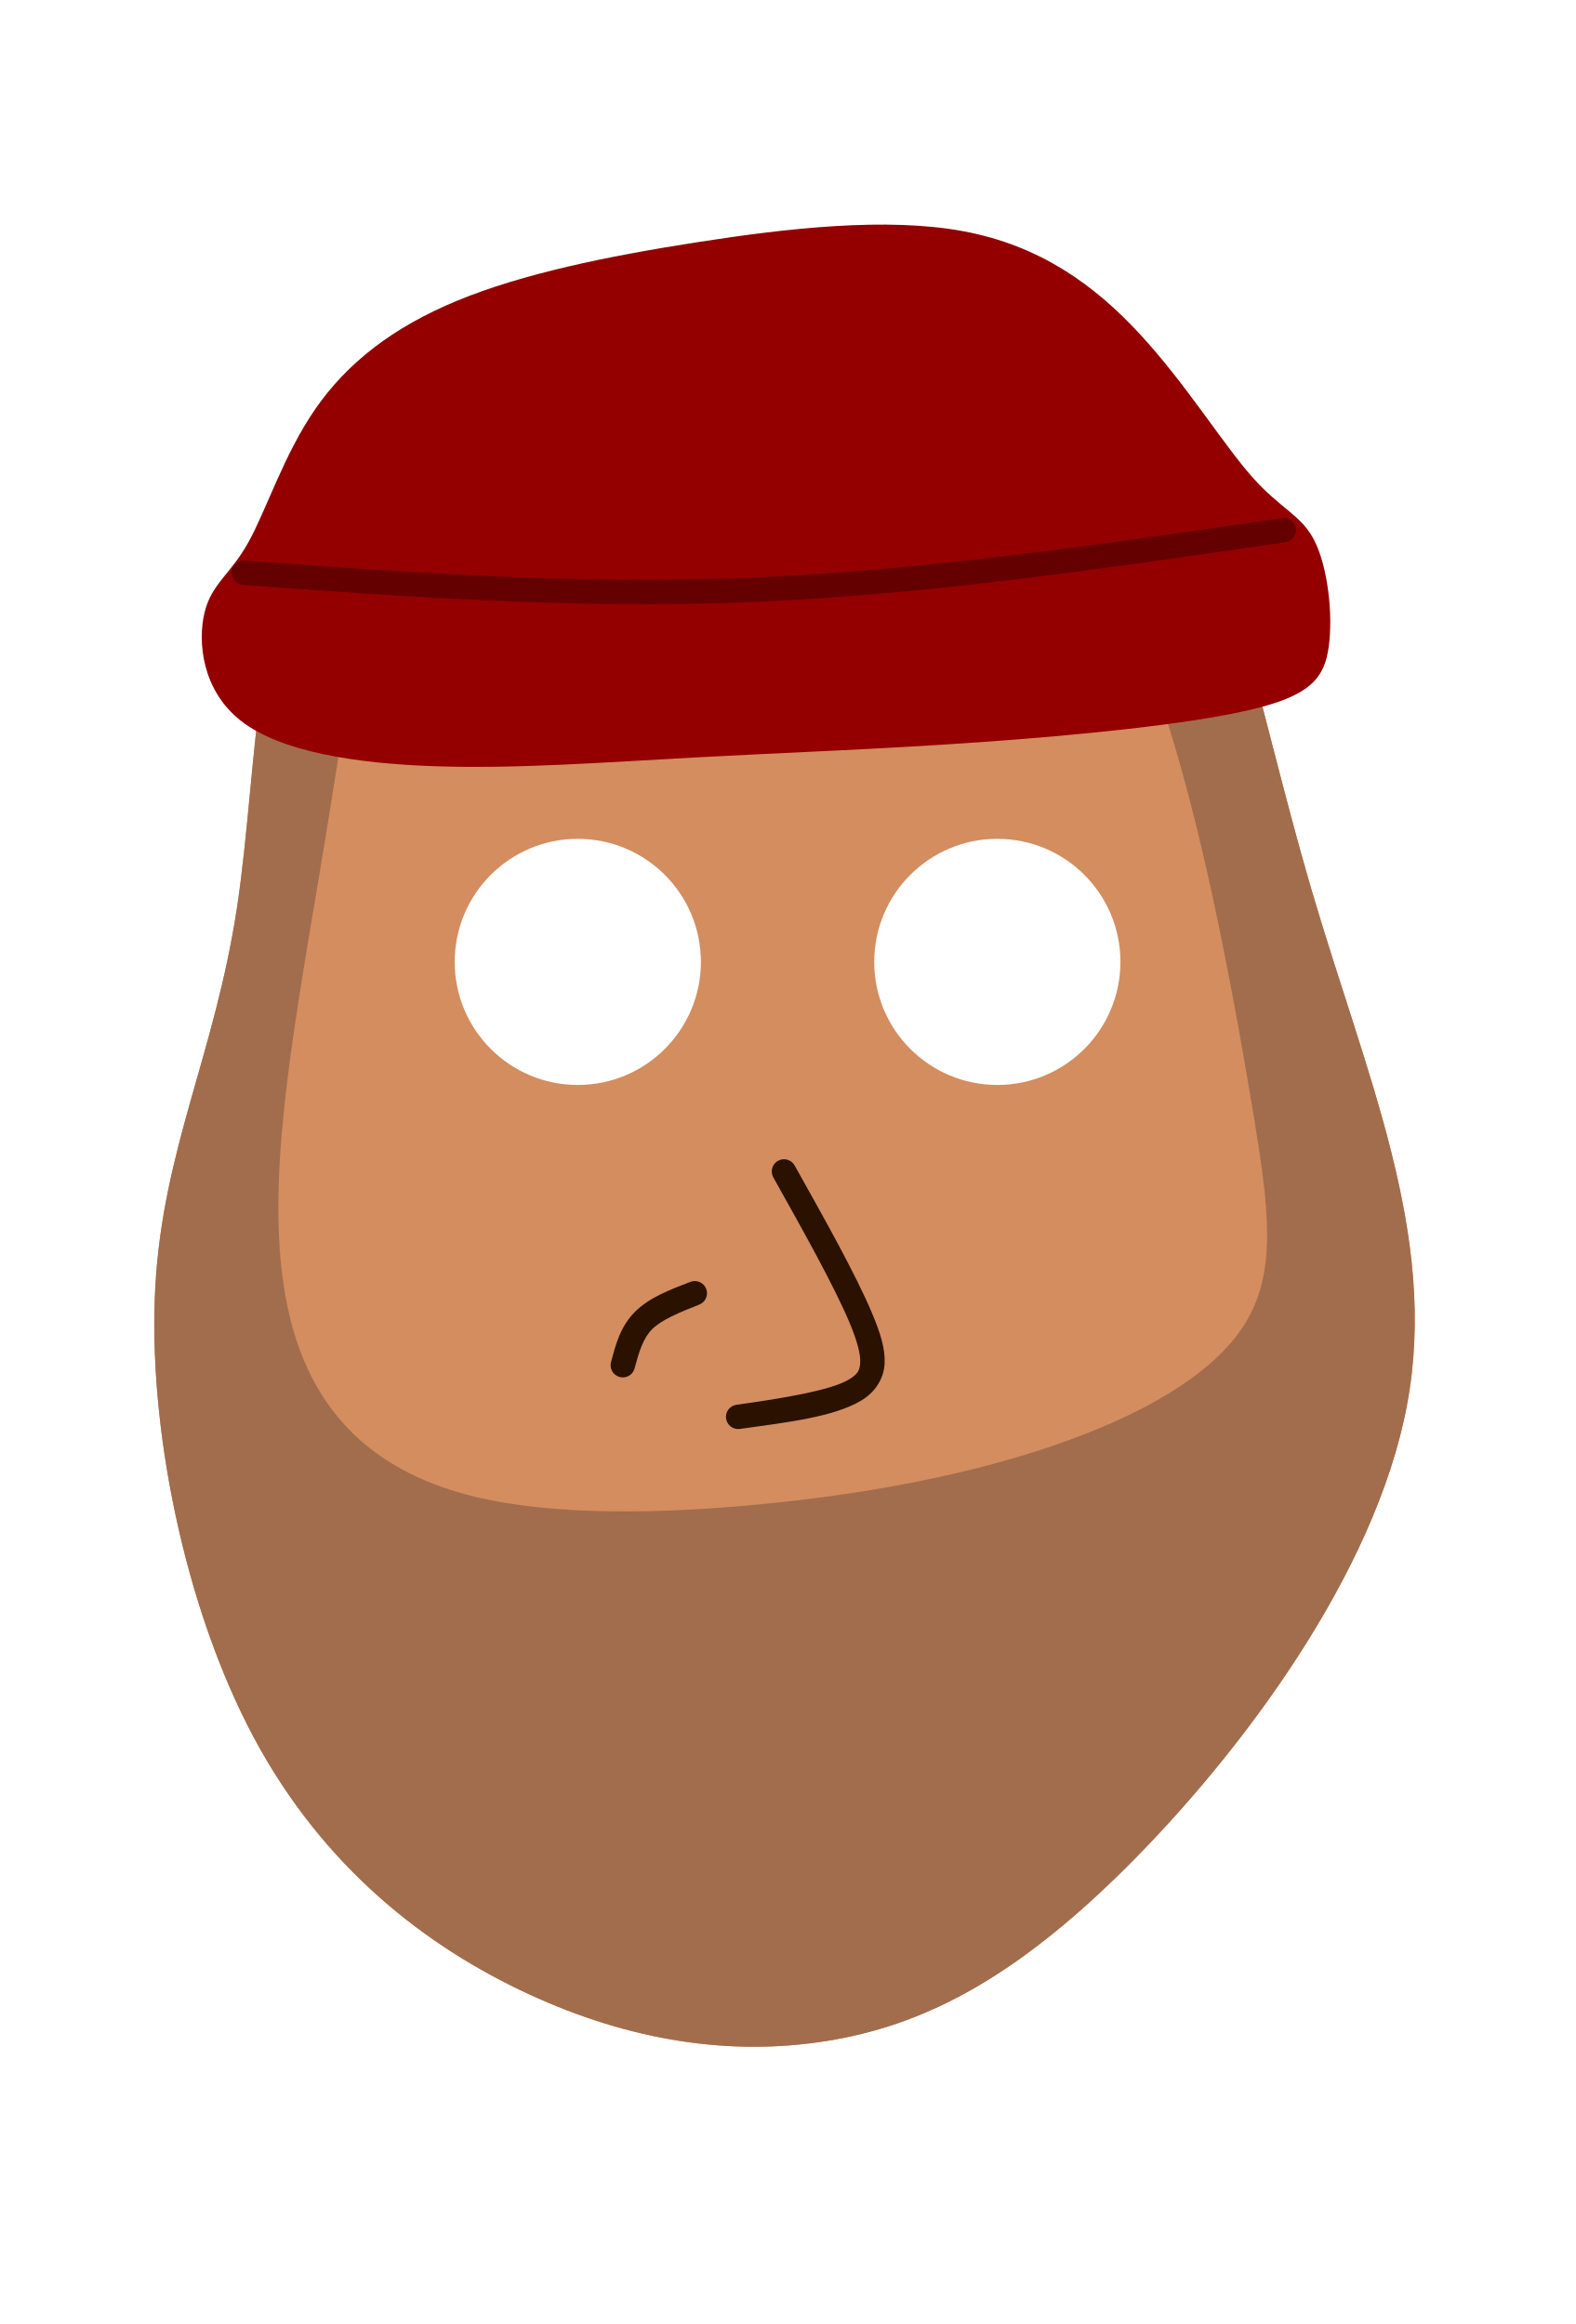
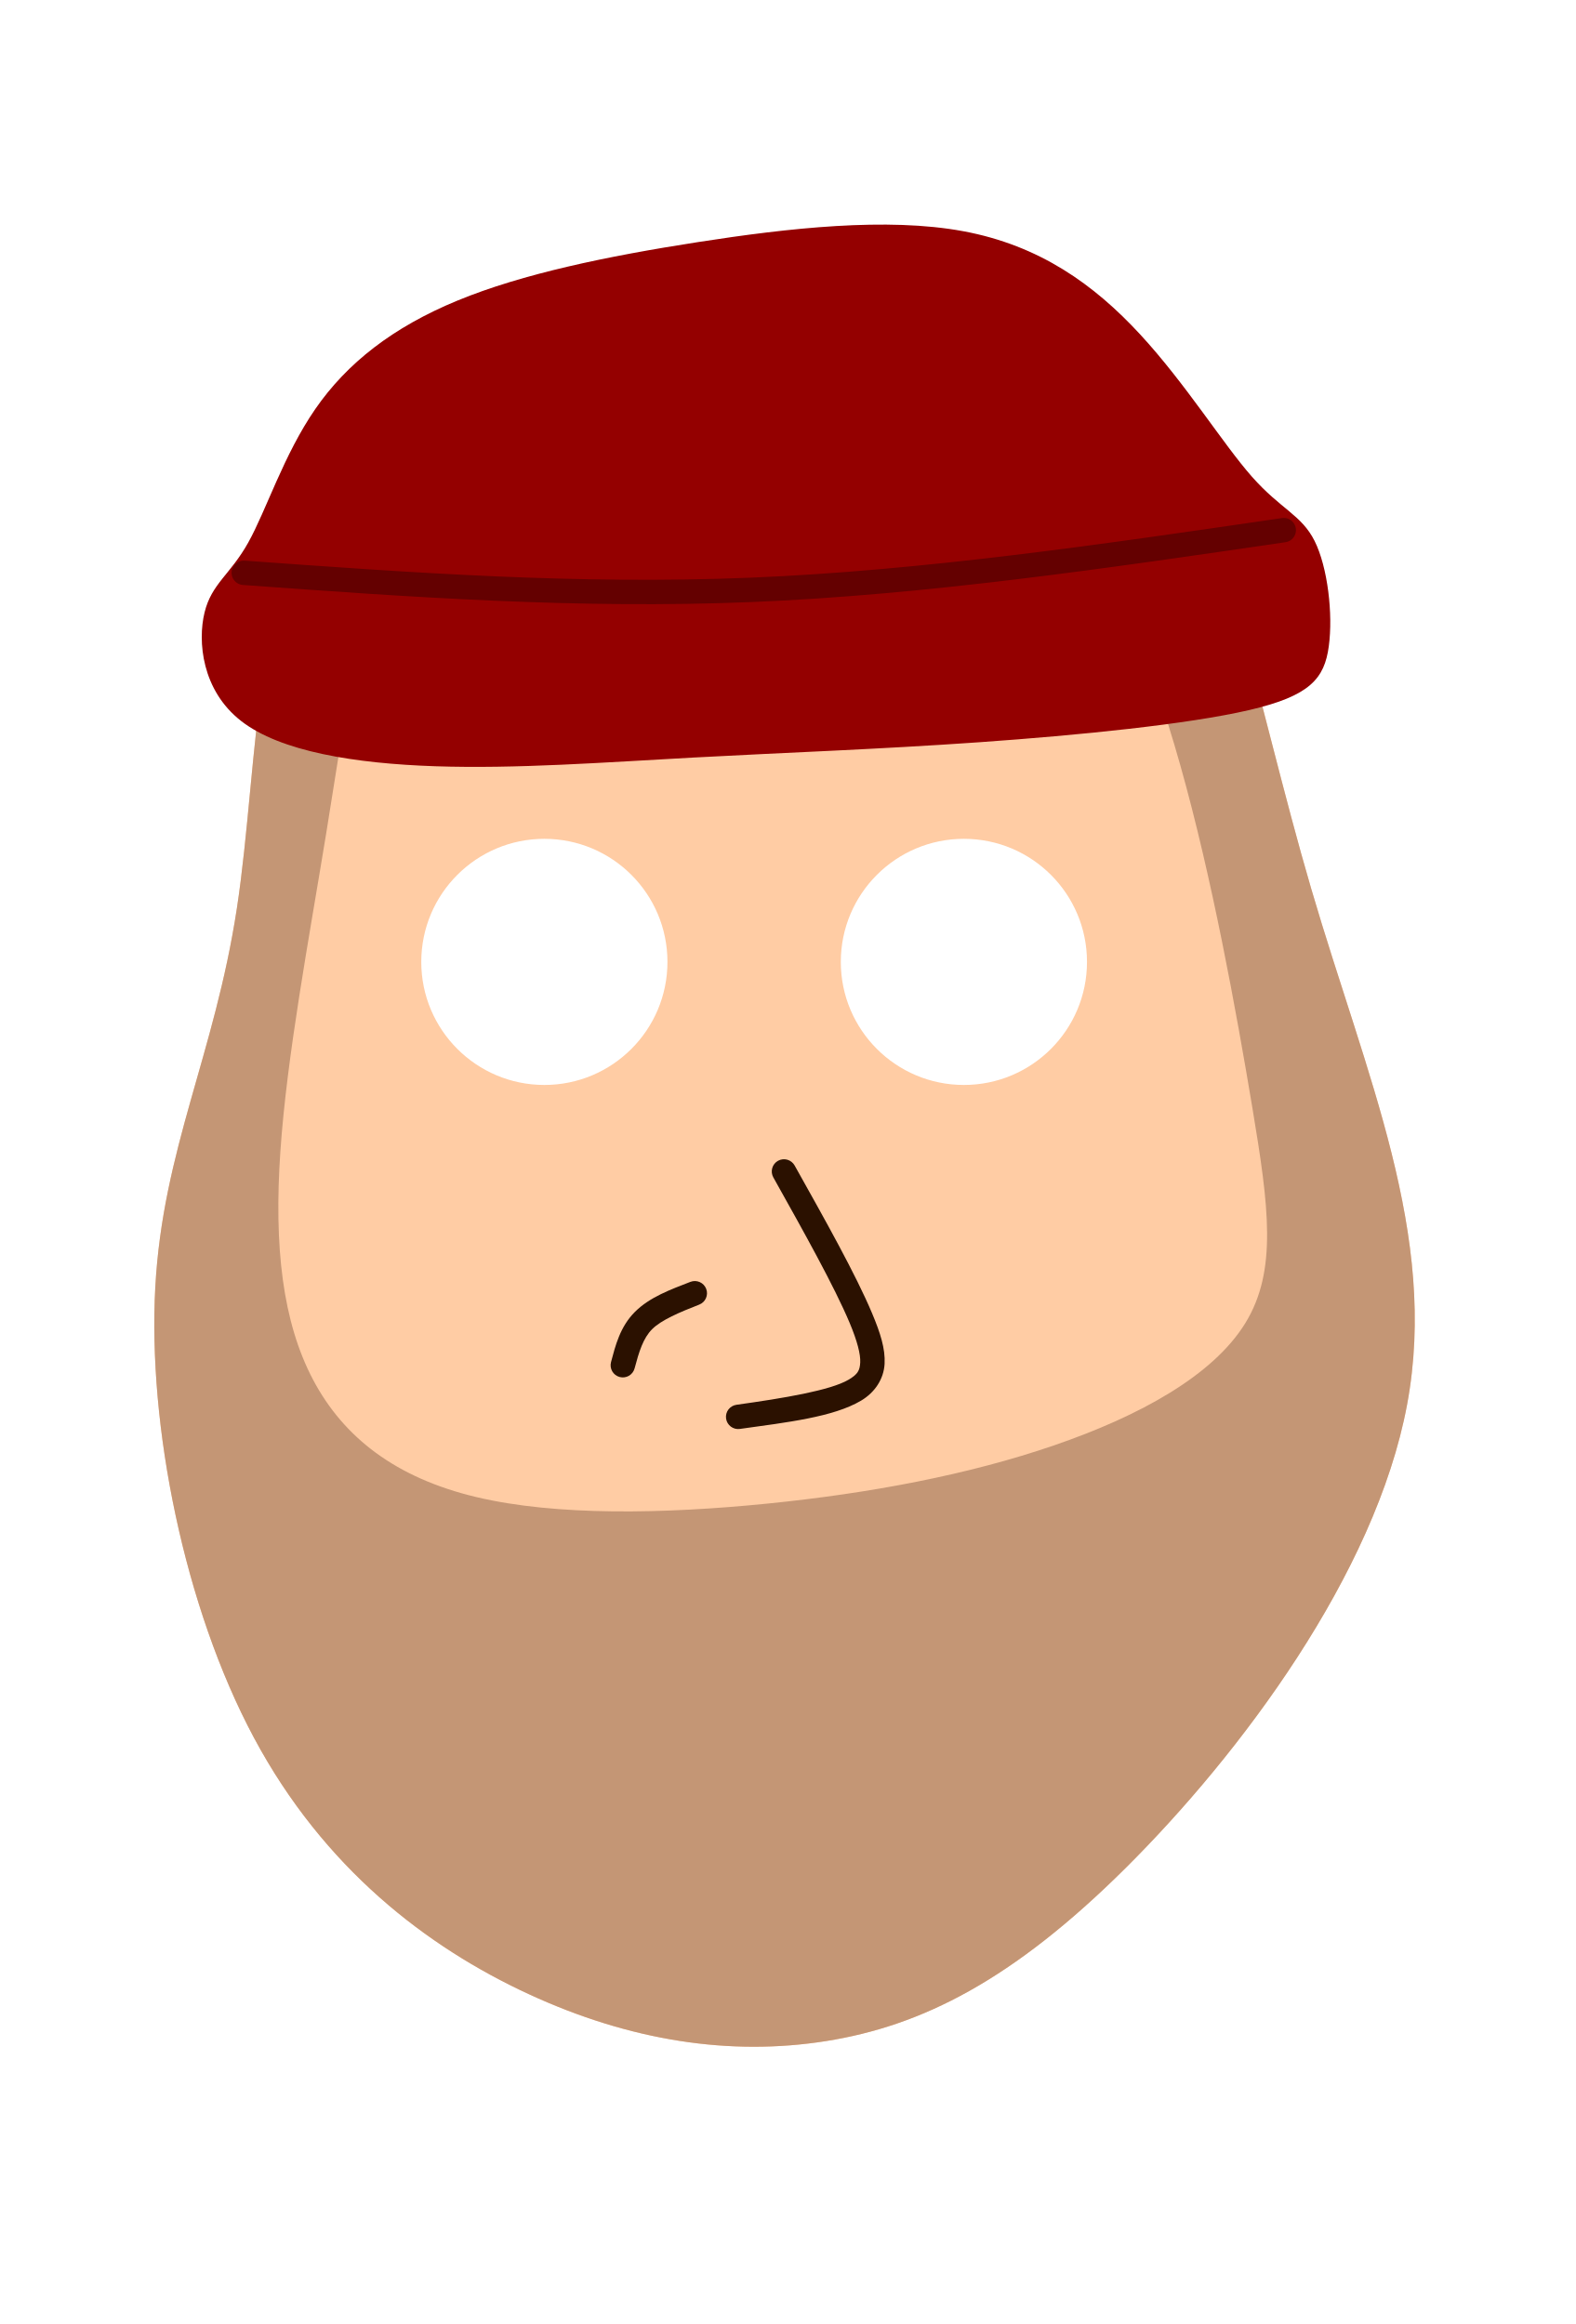
<svg xmlns="http://www.w3.org/2000/svg" width="731.838" height="1080" viewBox="0 0 193.632 285.75" version="1.1" id="svg5">
  <defs id="defs2">
    </defs>
  <g id="layer1">
-     <path id="path994-2" style="fill:#d38d5f;stroke:none;stroke-width:0.378;stroke-linejoin:round" d="M 422.506 128.863 C 419.554 128.826 416.567 128.832 413.543 128.879 C 397.413 129.127 380.251 130.499 362.137 132.316 C 289.679 139.587 201.926 154.027 159.621 207.605 C 117.317 261.184 120.469 353.893 110.057 422.102 C 99.644 490.31 75.671 534.019 72.146 598.172 C 68.622 662.325 85.542 746.915 117.977 807.541 C 150.411 868.167 198.354 904.825 245.594 926.678 C 292.833 948.531 339.363 955.578 383.781 948.527 C 428.199 941.477 470.506 920.331 523.221 867.863 C 575.936 815.396 639.059 731.612 653.758 652.771 C 668.457 573.931 634.726 500.039 609.178 412.873 C 583.63 325.708 566.27 225.283 529.012 175.115 C 502.814 139.841 466.779 129.416 422.506 128.863 z M 268.459 389.816 A 57.189 57.189 0 0 1 325.646 447.004 A 57.189 57.189 0 0 1 268.459 504.197 A 57.189 57.189 0 0 1 211.266 447.004 A 57.189 57.189 0 0 1 268.459 389.816 z M 463.385 389.816 A 57.189 57.189 0 0 1 520.572 447.004 A 57.189 57.189 0 0 1 463.385 504.197 A 57.189 57.189 0 0 1 406.191 447.004 A 57.189 57.189 0 0 1 463.385 389.816 z " transform="scale(0.2645833)" />
-     <path id="rect1160" style="fill:#a26d4c;stroke:none;stroke-width:11.339;stroke-linecap:round;stroke-linejoin:round;fill-opacity:1" d="M 422.506 128.863 C 419.554 128.826 416.567 128.832 413.543 128.879 C 397.413 129.127 380.251 130.499 362.137 132.316 C 289.679 139.587 201.926 154.027 159.621 207.605 C 117.317 261.184 120.469 353.893 110.057 422.102 C 99.644 490.31 75.671 534.019 72.146 598.172 C 68.622 662.325 85.542 746.915 117.977 807.541 C 150.411 868.167 198.354 904.825 245.594 926.678 C 292.833 948.531 339.363 955.578 383.781 948.527 C 428.199 941.477 470.506 920.331 523.221 867.863 C 575.936 815.396 639.059 731.612 653.758 652.771 C 668.457 573.931 634.726 500.039 609.178 412.873 C 583.63 325.708 566.27 225.283 529.012 175.115 C 502.814 139.841 466.779 129.416 422.506 128.863 z M 434.641 204.312 C 455.947 204.058 476 213.685 493.709 234.689 C 515.505 260.541 533.751 303.626 548.451 355.836 C 563.151 408.046 574.303 469.378 581.906 514.998 C 589.51 560.618 593.565 590.523 578.611 614.854 C 563.658 639.184 529.697 657.939 489.906 671.625 C 450.115 685.311 404.497 693.927 356.596 698.742 C 308.695 703.558 258.512 704.571 221.256 695.701 C 184 686.831 159.67 668.078 145.477 641.213 C 131.283 614.348 127.228 579.373 130.27 535.02 C 133.311 490.666 143.448 436.937 151.559 387.262 C 159.669 337.586 165.751 291.968 176.143 262.314 C 186.534 232.661 201.234 218.974 217.709 214.666 C 234.184 210.358 252.431 215.426 272.453 223.283 C 292.475 231.14 314.271 241.785 339.361 236.969 C 364.452 232.153 392.837 211.878 419.703 206.049 C 424.74 204.956 429.724 204.371 434.641 204.312 z " transform="scale(0.2645833)" />
+     <path id="path994-2" style="fill:#ffcca4;stroke:none;stroke-width:0.1;stroke-linejoin:round;fill-opacity:1" d="m 109.416,34.099 c -4.268,0.066 -8.808,0.429 -13.601,0.91 -19.171,1.924 -42.389,5.744 -53.582,19.92 -11.193,14.176 -10.359,38.705 -13.114,56.752 -2.755,18.047 -9.098,29.611 -10.03,46.585 -0.932,16.974 3.544,39.355 12.126,55.396 8.582,16.041 21.267,25.739 33.765,31.521 12.499,5.782 24.81,7.647 36.562,5.781 11.752,-1.865 22.946,-7.46 36.893,-21.342 13.948,-13.882 30.649,-36.05 34.538,-56.91 3.889,-20.86 -5.036,-40.41 -11.795,-63.473 C 154.419,86.177 149.826,59.606 139.968,46.332 132.574,36.377 122.219,33.902 109.416,34.099 Z M 66.919,103.139 a 15.131,15.131 0 0 1 15.131,15.131 15.131,15.131 0 0 1 -15.131,15.132 15.131,15.131 0 0 1 -15.132,-15.132 15.131,15.131 0 0 1 15.132,-15.131 z m 51.574,0 a 15.131,15.131 0 0 1 15.131,15.131 15.131,15.131 0 0 1 -15.131,15.132 15.131,15.131 0 0 1 -15.132,-15.132 15.131,15.131 0 0 1 15.132,-15.131 z" />
+     <path id="rect1160" style="fill:#c49675;stroke:none;stroke-width:11.339;stroke-linecap:round;stroke-linejoin:round;fill-opacity:1" d="M 422.506 128.863 C 419.554 128.826 416.567 128.832 413.543 128.879 C 397.413 129.127 380.251 130.499 362.137 132.316 C 289.679 139.587 201.926 154.027 159.621 207.605 C 117.317 261.184 120.469 353.893 110.057 422.102 C 99.644 490.31 75.671 534.019 72.146 598.172 C 68.622 662.325 85.542 746.915 117.977 807.541 C 150.411 868.167 198.354 904.825 245.594 926.678 C 292.833 948.531 339.363 955.578 383.781 948.527 C 428.199 941.477 470.506 920.331 523.221 867.863 C 575.936 815.396 639.059 731.612 653.758 652.771 C 668.457 573.931 634.726 500.039 609.178 412.873 C 583.63 325.708 566.27 225.283 529.012 175.115 C 502.814 139.841 466.779 129.416 422.506 128.863 z M 434.641 204.312 C 455.947 204.058 476 213.685 493.709 234.689 C 515.505 260.541 533.751 303.626 548.451 355.836 C 563.151 408.046 574.303 469.378 581.906 514.998 C 589.51 560.618 593.565 590.523 578.611 614.854 C 563.658 639.184 529.697 657.939 489.906 671.625 C 450.115 685.311 404.497 693.927 356.596 698.742 C 308.695 703.558 258.512 704.571 221.256 695.701 C 184 686.831 159.67 668.078 145.477 641.213 C 131.283 614.348 127.228 579.373 130.27 535.02 C 133.311 490.666 143.448 436.937 151.559 387.262 C 159.669 337.586 165.751 291.968 176.143 262.314 C 186.534 232.661 201.234 218.974 217.709 214.666 C 234.184 210.358 252.431 215.426 272.453 223.283 C 292.475 231.14 314.271 241.785 339.361 236.969 C 364.452 232.153 392.837 211.878 419.703 206.049 C 424.74 204.956 429.724 204.371 434.641 204.312 z " transform="scale(0.2645833)" />
    <path style="color:#000000;fill:#2b1100;stroke-linecap:round;stroke-linejoin:round;-inkscape-stroke:none" d="m 96.781,142.591 a 1.5,1.5 0 0 0 -1.139,0.135 1.5,1.5 0 0 0 -0.576,2.043 c 3.755,6.706 7.503,13.418 9.381,17.887 0.939,2.234 1.353,3.876 1.301,4.871 -0.053,0.995 -0.31,1.447 -1.422,2.109 -2.224,1.324 -8.024,2.285 -13.791,3.09 a 1.5,1.5 0 0 0 -1.279,1.693 1.5,1.5 0 0 0 1.693,1.277 c 5.767,-0.805 11.502,-1.454 14.91,-3.482 1.704,-1.014 2.787,-2.675 2.885,-4.529 0.098,-1.854 -0.526,-3.799 -1.531,-6.191 -2.011,-4.786 -5.774,-11.485 -9.529,-18.191 a 1.5,1.5 0 0 0 -0.902,-0.711 z" id="path36014-7" />
    <path style="color:#000000;fill:#2b1100;stroke-linecap:round;stroke-linejoin:round;-inkscape-stroke:none" d="m 84.871,157.613 c -2.414,0.939 -4.991,1.863 -6.82,3.691 -1.829,1.829 -2.401,4.16 -2.938,6.172 a 1.5,1.5 0 0 0 1.062,1.836 1.5,1.5 0 0 0 1.836,-1.062 c 0.536,-2.012 1.038,-3.702 2.16,-4.824 1.122,-1.122 3.371,-2.077 5.785,-3.016 a 1.5,1.5 0 0 0 0.855,-1.941 1.5,1.5 0 0 0 -1.941,-0.855 z" id="path36018-2" />
    <path style="fill:#940000;fill-opacity:1;stroke:none;stroke-width:3;stroke-linecap:round;stroke-linejoin:round" d="m 29.639,88.649 c 4.828,3.755 13.948,5.23 23.872,5.566 9.924,0.335 20.653,-0.469 31.785,-1.073 11.132,-0.604 22.665,-1.006 35.071,-1.878 12.406,-0.872 25.683,-2.213 33.193,-3.956 7.51,-1.743 9.254,-3.889 9.79,-7.846 0.536,-3.956 -0.134,-9.723 -1.743,-12.942 -1.609,-3.219 -4.157,-3.889 -7.711,-7.913 -3.554,-4.023 -8.114,-11.399 -13.747,-17.502 -5.633,-6.102 -12.338,-10.93 -21.726,-12.674 -9.388,-1.744 -21.458,-0.402 -32.657,1.341 -11.199,1.743 -21.525,3.889 -29.505,7.175 -7.98,3.286 -13.613,7.712 -17.502,13.344 -3.889,5.633 -6.035,12.473 -8.248,16.429 -2.213,3.956 -4.493,5.029 -5.364,8.583 -0.872,3.554 -0.335,9.589 4.493,13.344 z" id="path2863" />
    <path style="fill:none;fill-opacity:1;stroke:#640000;stroke-width:3;stroke-linecap:round;stroke-linejoin:round;stroke-opacity:1" d="M 157.811,65.183 C 135.722,68.418 113.633,71.653 92.325,72.528 71.018,73.402 50.494,71.916 29.968,70.43" id="path4564" />
  </g>
</svg>
